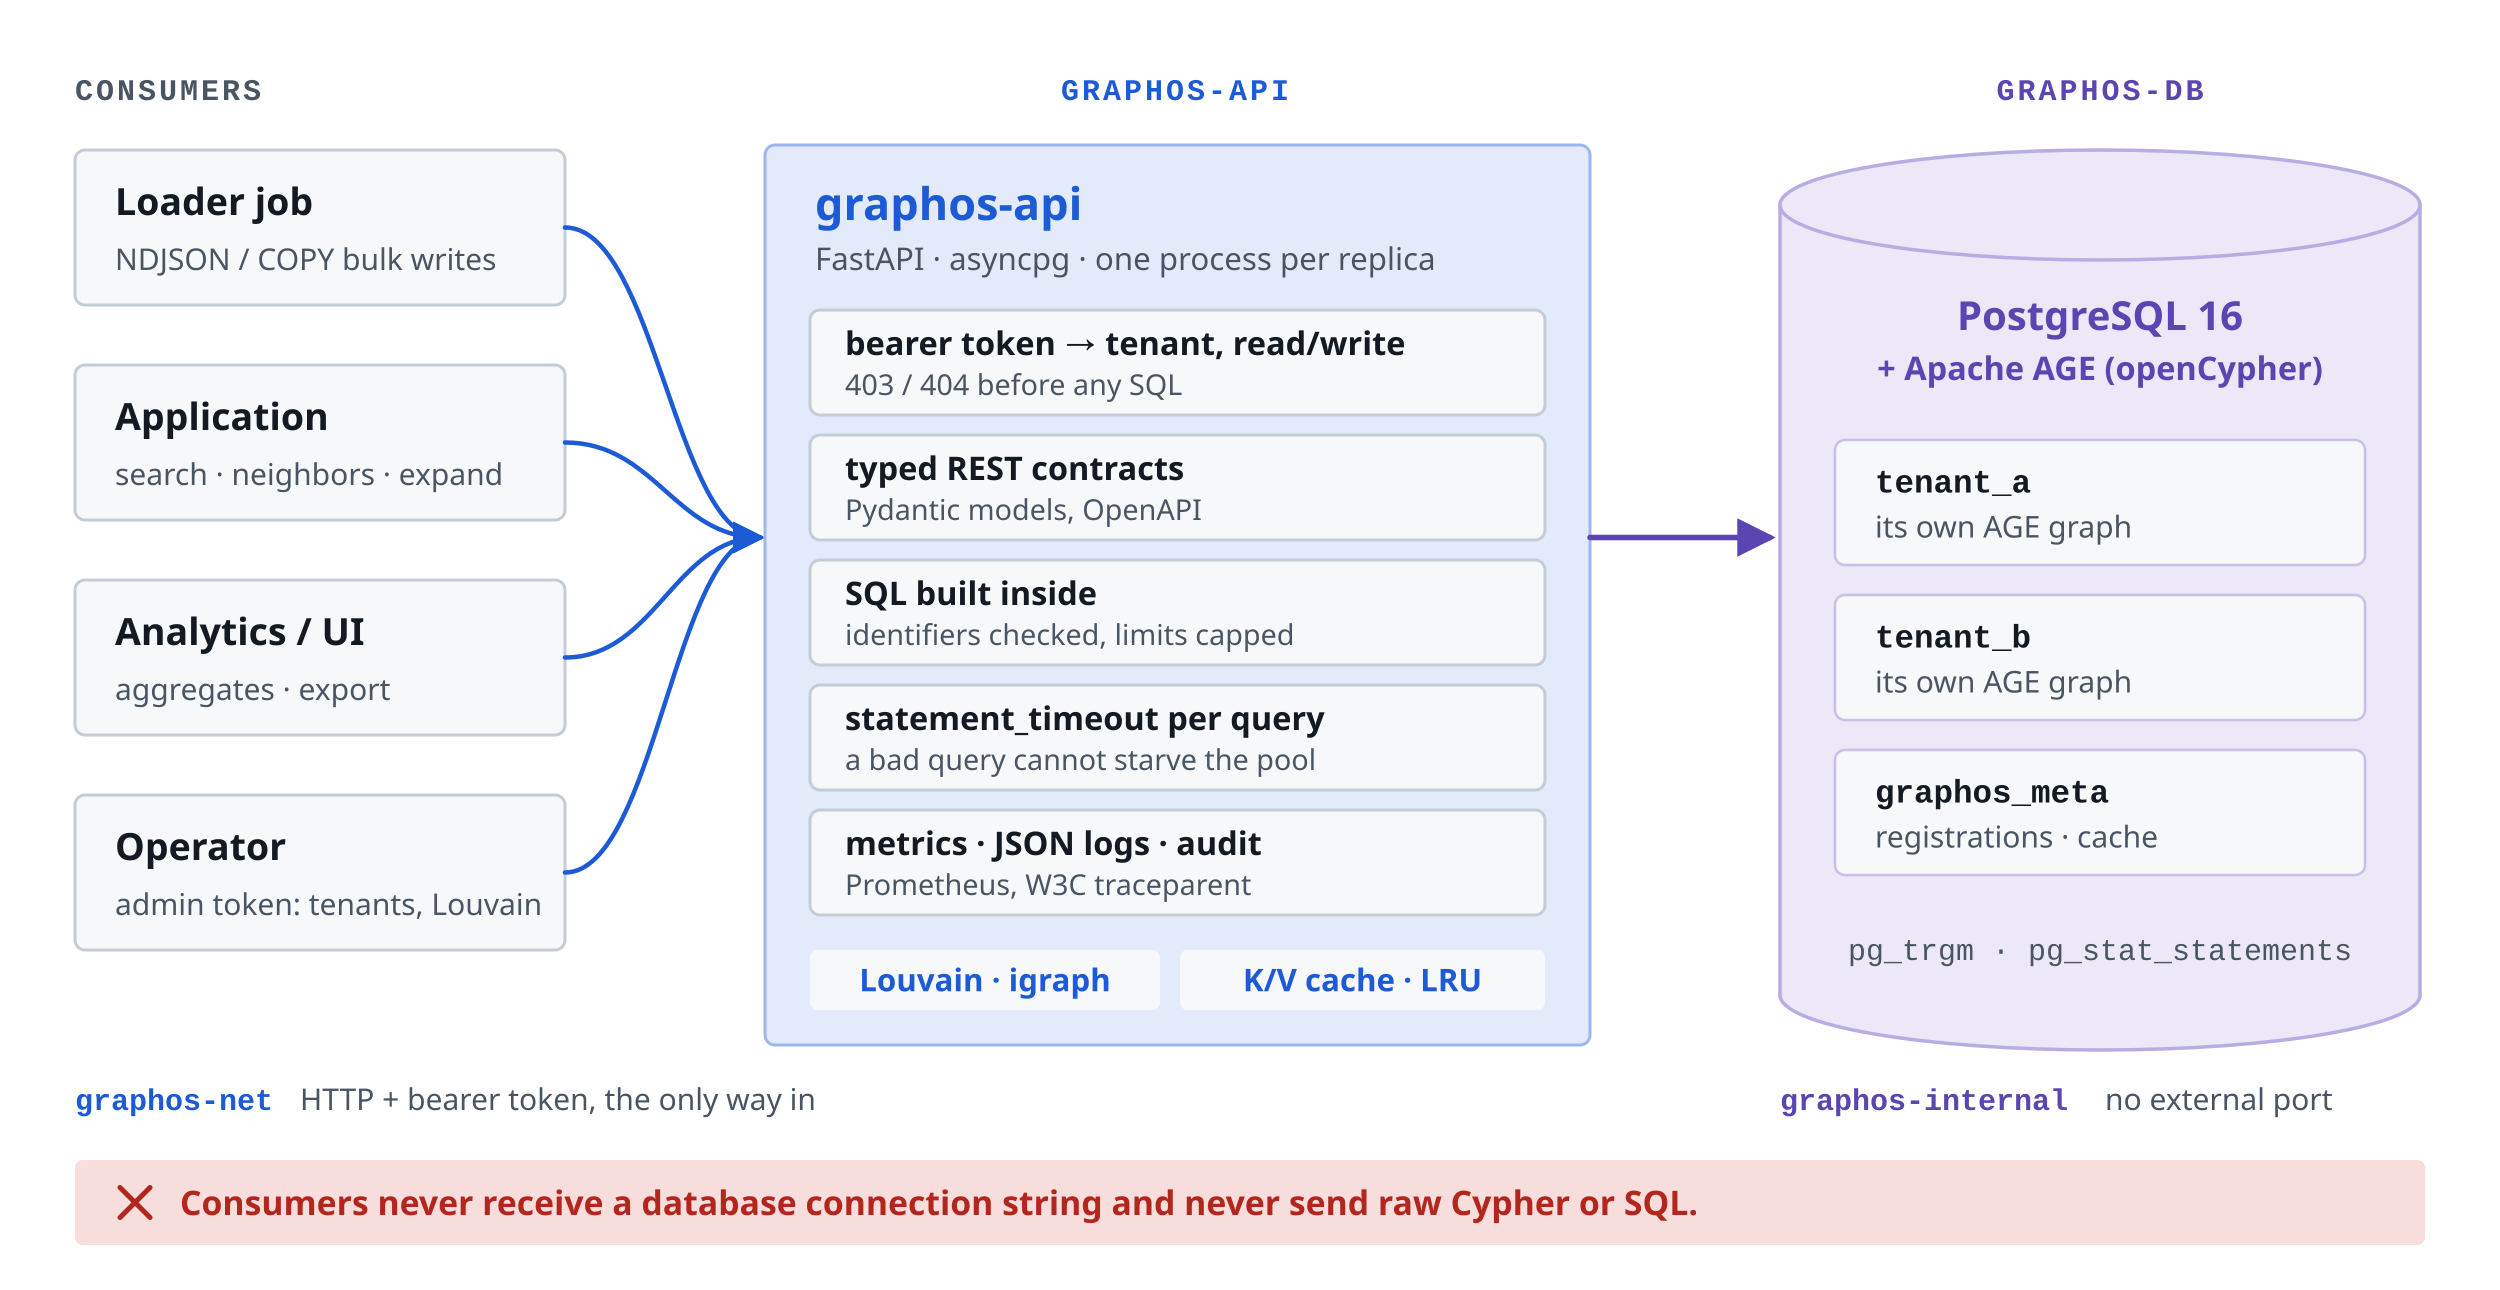
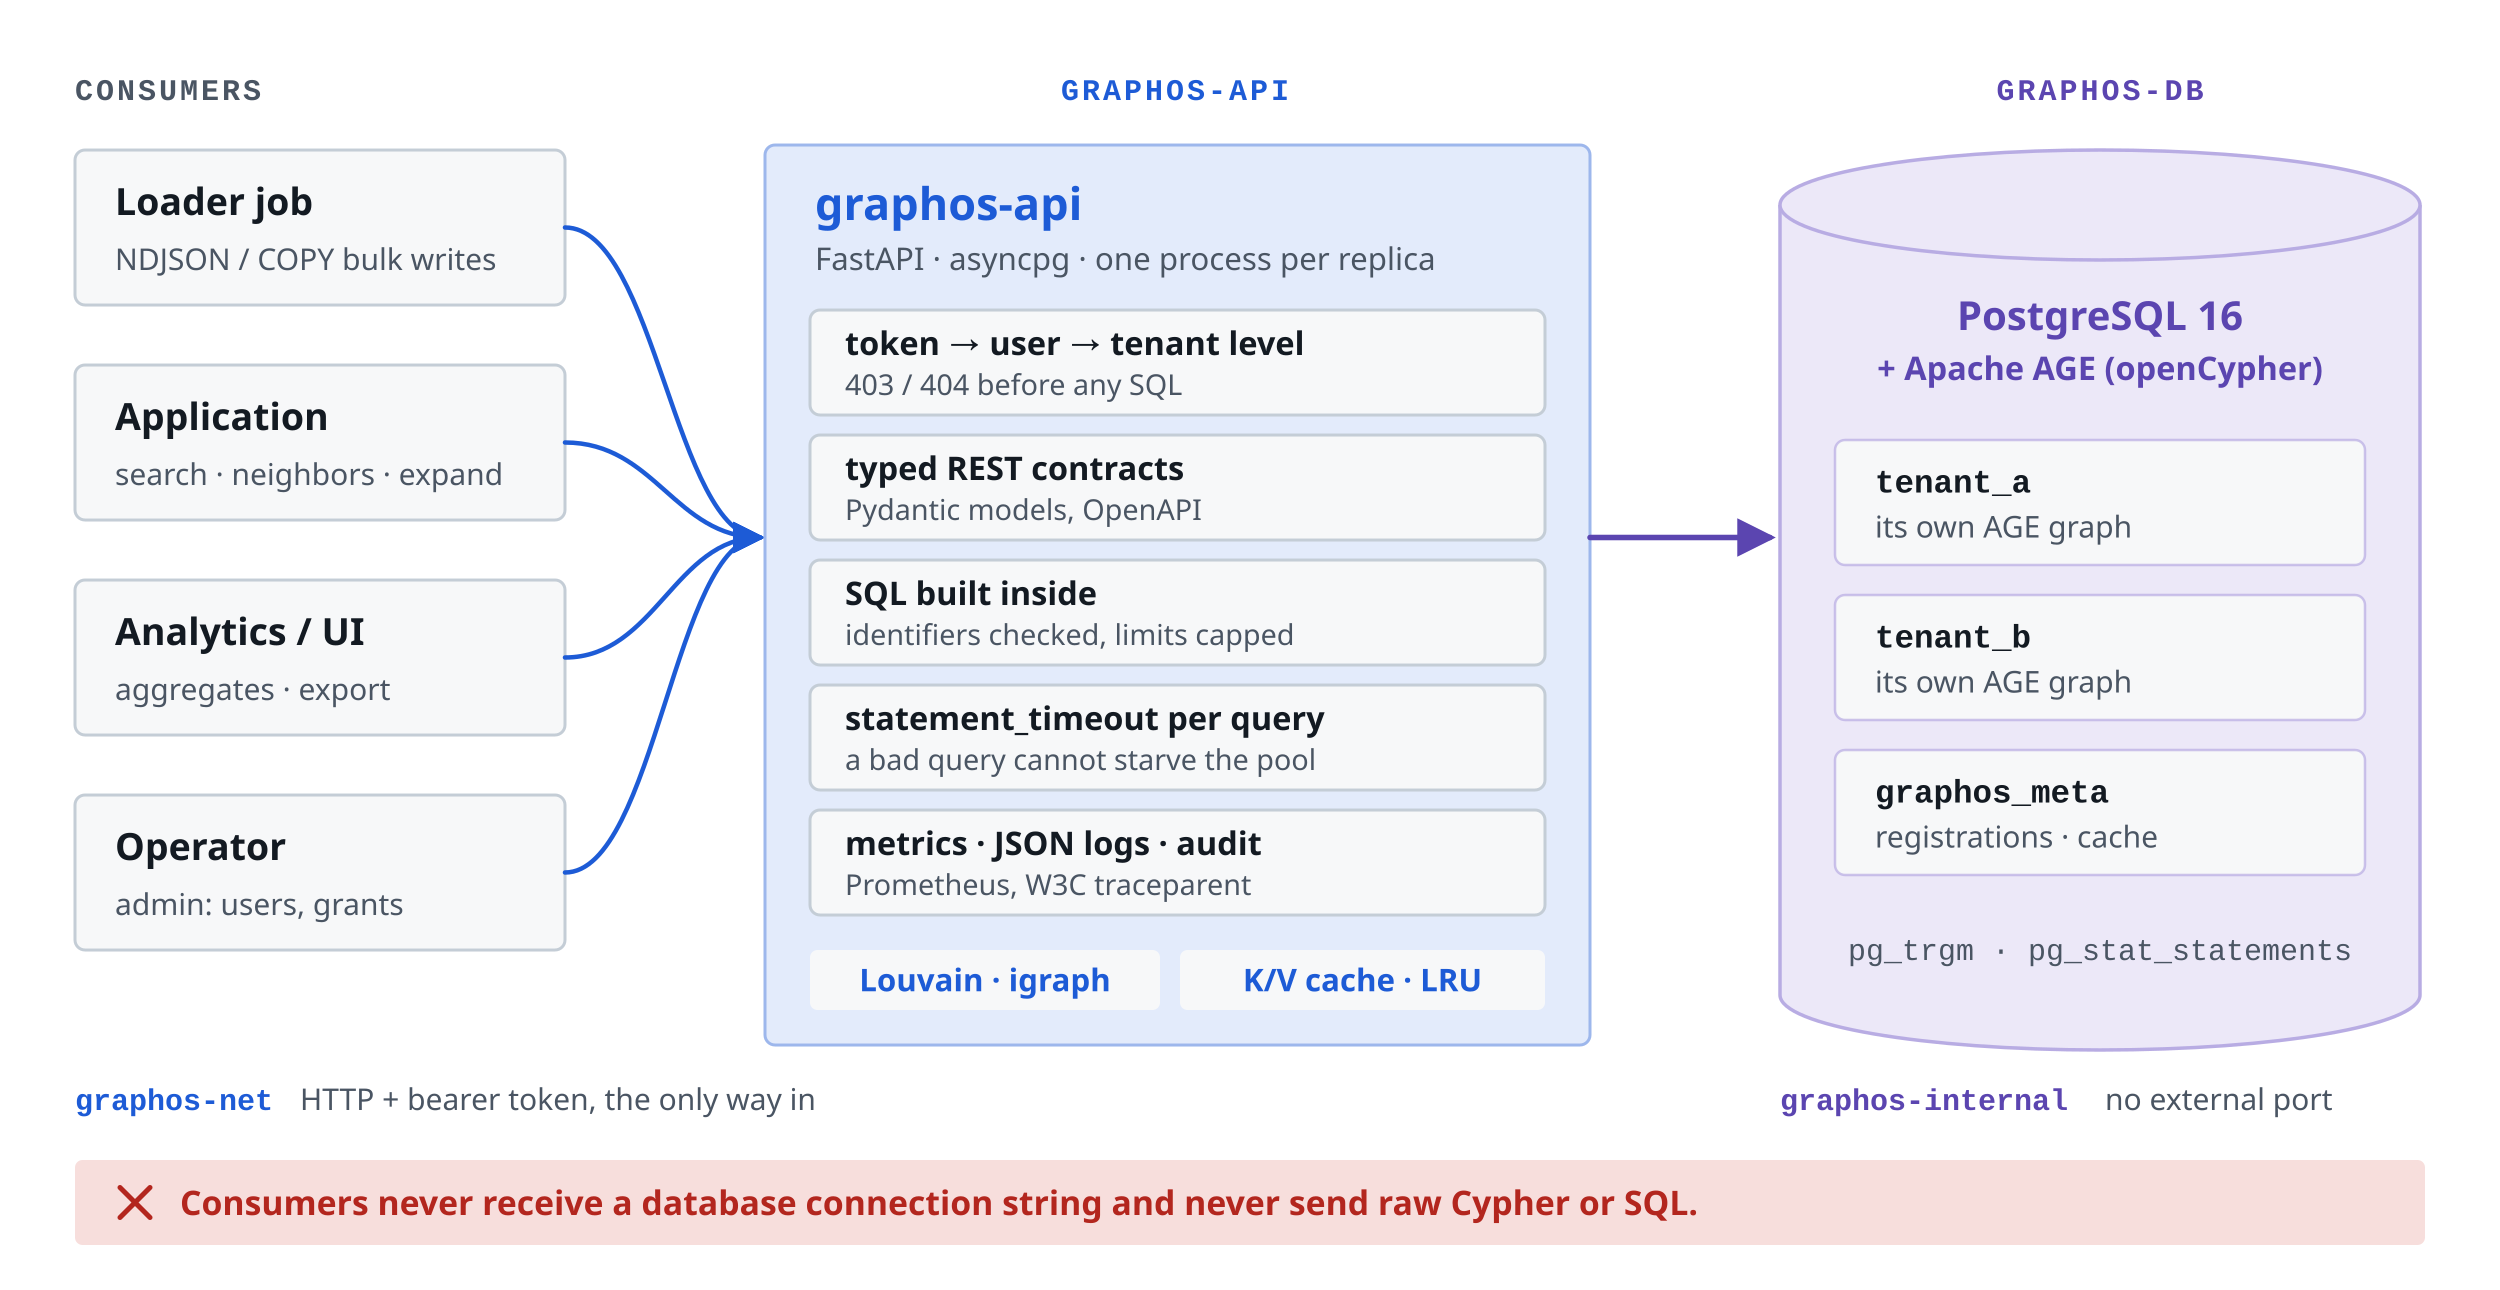
<svg xmlns="http://www.w3.org/2000/svg" viewBox="0 0 1000 516" width="1000" height="516" font-family="-apple-system, BlinkMacSystemFont, 'Segoe UI', 'Noto Sans', Helvetica, Arial, sans-serif" role="img" aria-labelledby="title desc">
  <defs>
    <marker id="h0" viewBox="0 0 10 10" refX="8.5" refY="5" markerWidth="7" markerHeight="7" orient="auto-start-reverse">
      <path d="M0,0 L10,5 L0,10 z" fill="#1D5BD6" />
    </marker>
    <marker id="h1" viewBox="0 0 10 10" refX="8.5" refY="5" markerWidth="7" markerHeight="7" orient="auto-start-reverse">
      <path d="M0,0 L10,5 L0,10 z" fill="#5B45B0" />
    </marker>
  </defs>
  <text x="30" y="40" font-size="12" font-weight="600" fill="#4A5563" font-family="ui-monospace, SFMono-Regular, 'SF Mono', Menlo, Consolas, 'Liberation Mono', monospace" letter-spacing="1.2">CONSUMERS</text>
  <text x="470" y="40" font-size="12" font-weight="600" fill="#1D5BD6" text-anchor="middle" font-family="ui-monospace, SFMono-Regular, 'SF Mono', Menlo, Consolas, 'Liberation Mono', monospace" letter-spacing="1.2">GRAPHOS-API</text>
  <text x="840" y="40" font-size="12" font-weight="600" fill="#5B45B0" text-anchor="middle" font-family="ui-monospace, SFMono-Regular, 'SF Mono', Menlo, Consolas, 'Liberation Mono', monospace" letter-spacing="1.2">GRAPHOS-DB</text>
  <rect x="30" y="60" width="196" height="62" rx="4" fill="#F7F8F9" stroke="#C4CDD6" stroke-width="1.2" />
  <text x="46" y="86" font-size="15" font-weight="600" fill="#131A22">Loader job</text>
  <text x="46" y="108" font-size="12" font-weight="400" fill="#4A5563">NDJSON / COPY bulk writes</text>
  <rect x="30" y="146" width="196" height="62" rx="4" fill="#F7F8F9" stroke="#C4CDD6" stroke-width="1.2" />
  <text x="46" y="172" font-size="15" font-weight="600" fill="#131A22">Application</text>
  <text x="46" y="194" font-size="12" font-weight="400" fill="#4A5563">search · neighbors · expand</text>
  <rect x="30" y="232" width="196" height="62" rx="4" fill="#F7F8F9" stroke="#C4CDD6" stroke-width="1.2" />
  <text x="46" y="258" font-size="15" font-weight="600" fill="#131A22">Analytics / UI</text>
  <text x="46" y="280" font-size="12" font-weight="400" fill="#4A5563">aggregates · export</text>
  <rect x="30" y="318" width="196" height="62" rx="4" fill="#F7F8F9" stroke="#C4CDD6" stroke-width="1.2" />
  <text x="46" y="344" font-size="15" font-weight="600" fill="#131A22">Operator</text>
-   <text x="46" y="366" font-size="12" font-weight="400" fill="#4A5563">admin token: tenants, Louvain</text>
+   <text x="46" y="366" font-size="12" font-weight="400" fill="#4A5563">admin: users, grants</text>
  <path d="M226 91 C 262 91, 270 215, 304 215" fill="none" stroke="#1D5BD6" stroke-width="1.8" stroke-linecap="round" marker-end="url(#h0)" />
  <path d="M226 177 C 262 177, 270 215, 304 215" fill="none" stroke="#1D5BD6" stroke-width="1.8" stroke-linecap="round" marker-end="url(#h0)" />
  <path d="M226 263 C 262 263, 270 215, 304 215" fill="none" stroke="#1D5BD6" stroke-width="1.8" stroke-linecap="round" marker-end="url(#h0)" />
  <path d="M226 349 C 262 349, 270 215, 304 215" fill="none" stroke="#1D5BD6" stroke-width="1.8" stroke-linecap="round" marker-end="url(#h0)" />
  <text x="30" y="444" font-size="12" font-weight="600" fill="#1D5BD6" font-family="ui-monospace, SFMono-Regular, 'SF Mono', Menlo, Consolas, 'Liberation Mono', monospace">graphos-net</text>
  <text x="120" y="444" font-size="12" font-weight="400" fill="#4A5563">HTTP + bearer token, the only way in</text>
  <rect x="306" y="58" width="330" height="360" rx="4" fill="#E3EBFB" stroke="#9DB7EC" stroke-width="1.2" />
  <text x="326" y="88" font-size="18" font-weight="700" fill="#1D5BD6">graphos-api</text>
  <text x="326" y="108" font-size="12.5" font-weight="400" fill="#4A5563">FastAPI · asyncpg · one process per replica</text>
  <rect x="324" y="124" width="294" height="42" rx="4" fill="#F7F8F9" stroke="#C4CDD6" stroke-width="1.2" />
-   <text x="338" y="142" font-size="13" font-weight="600" fill="#131A22">bearer token → tenant, read/write</text>
+   <text x="338" y="142" font-size="13" font-weight="600" fill="#131A22">token → user → tenant level</text>
  <text x="338" y="158" font-size="11.5" font-weight="400" fill="#4A5563">403 / 404 before any SQL</text>
  <rect x="324" y="174" width="294" height="42" rx="4" fill="#F7F8F9" stroke="#C4CDD6" stroke-width="1.2" />
  <text x="338" y="192" font-size="13" font-weight="600" fill="#131A22">typed REST contracts</text>
  <text x="338" y="208" font-size="11.5" font-weight="400" fill="#4A5563">Pydantic models, OpenAPI</text>
  <rect x="324" y="224" width="294" height="42" rx="4" fill="#F7F8F9" stroke="#C4CDD6" stroke-width="1.2" />
  <text x="338" y="242" font-size="13" font-weight="600" fill="#131A22">SQL built inside</text>
  <text x="338" y="258" font-size="11.5" font-weight="400" fill="#4A5563">identifiers checked, limits capped</text>
  <rect x="324" y="274" width="294" height="42" rx="4" fill="#F7F8F9" stroke="#C4CDD6" stroke-width="1.2" />
  <text x="338" y="292" font-size="13" font-weight="600" fill="#131A22">statement_timeout per query</text>
  <text x="338" y="308" font-size="11.5" font-weight="400" fill="#4A5563">a bad query cannot starve the pool</text>
  <rect x="324" y="324" width="294" height="42" rx="4" fill="#F7F8F9" stroke="#C4CDD6" stroke-width="1.2" />
  <text x="338" y="342" font-size="13" font-weight="600" fill="#131A22">metrics · JSON logs · audit</text>
  <text x="338" y="358" font-size="11.5" font-weight="400" fill="#4A5563">Prometheus, W3C traceparent</text>
  <rect x="324" y="380" width="140" height="24" rx="3" fill="#F7F8F9" />
  <text x="394" y="396.5" font-size="12.5" font-weight="600" fill="#1D5BD6" text-anchor="middle">Louvain · igraph</text>
  <rect x="472" y="380" width="146" height="24" rx="3" fill="#F7F8F9" />
  <text x="545" y="396.5" font-size="12.5" font-weight="600" fill="#1D5BD6" text-anchor="middle">K/V cache · LRU</text>
  <path d="M636 215 H708" fill="none" stroke="#5B45B0" stroke-width="2.2" stroke-linecap="round" marker-end="url(#h1)" />
  <text x="712" y="444" font-size="12" font-weight="600" fill="#5B45B0" font-family="ui-monospace, SFMono-Regular, 'SF Mono', Menlo, Consolas, 'Liberation Mono', monospace">graphos-internal</text>
  <text x="842" y="444" font-size="12" font-weight="400" fill="#4A5563">no external port</text>
  <g>
    <path d="M712 82 v316 a128 22 0 0 0 256 0 v-316" fill="#ECE8F8" stroke="#B8ACE3" stroke-width="1.4" />
    <ellipse cx="840" cy="82" rx="128" ry="22" fill="#ECE8F8" stroke="#B8ACE3" stroke-width="1.4" />
  </g>
  <text x="840" y="132" font-size="16" font-weight="700" fill="#5B45B0" text-anchor="middle">PostgreSQL 16</text>
  <text x="840" y="152" font-size="13" font-weight="600" fill="#5B45B0" text-anchor="middle">+ Apache AGE (openCypher)</text>
  <rect x="734" y="176" width="212" height="50" rx="4" fill="#F7F8F9" stroke="#B8ACE3" stroke-opacity="0.7" />
  <text x="750" y="197" font-size="13" font-weight="600" fill="#131A22" font-family="ui-monospace, SFMono-Regular, 'SF Mono', Menlo, Consolas, 'Liberation Mono', monospace">tenant_a</text>
  <text x="750" y="215" font-size="12" font-weight="400" fill="#4A5563">its own AGE graph</text>
  <rect x="734" y="238" width="212" height="50" rx="4" fill="#F7F8F9" stroke="#B8ACE3" stroke-opacity="0.7" />
  <text x="750" y="259" font-size="13" font-weight="600" fill="#131A22" font-family="ui-monospace, SFMono-Regular, 'SF Mono', Menlo, Consolas, 'Liberation Mono', monospace">tenant_b</text>
  <text x="750" y="277" font-size="12" font-weight="400" fill="#4A5563">its own AGE graph</text>
  <rect x="734" y="300" width="212" height="50" rx="4" fill="#F7F8F9" stroke="#B8ACE3" stroke-opacity="0.7" />
  <text x="750" y="321" font-size="13" font-weight="600" fill="#131A22" font-family="ui-monospace, SFMono-Regular, 'SF Mono', Menlo, Consolas, 'Liberation Mono', monospace">graphos_meta</text>
  <text x="750" y="339" font-size="12" font-weight="400" fill="#4A5563">registrations · cache</text>
  <text x="840" y="384" font-size="12" font-weight="400" fill="#4A5563" text-anchor="middle" font-family="ui-monospace, SFMono-Regular, 'SF Mono', Menlo, Consolas, 'Liberation Mono', monospace">pg_trgm · pg_stat_statements</text>
  <rect x="30" y="464" width="940" height="34" rx="3" fill="#F7DEDC" />
  <path d="M48 475 l12 12 M60 475 l-12 12" stroke="#B3261E" stroke-width="2" stroke-linecap="round" />
  <text x="72" y="486" font-size="13.5" font-weight="600" fill="#B3261E">Consumers never receive a database connection string and never send raw Cypher or SQL.</text>
</svg>
